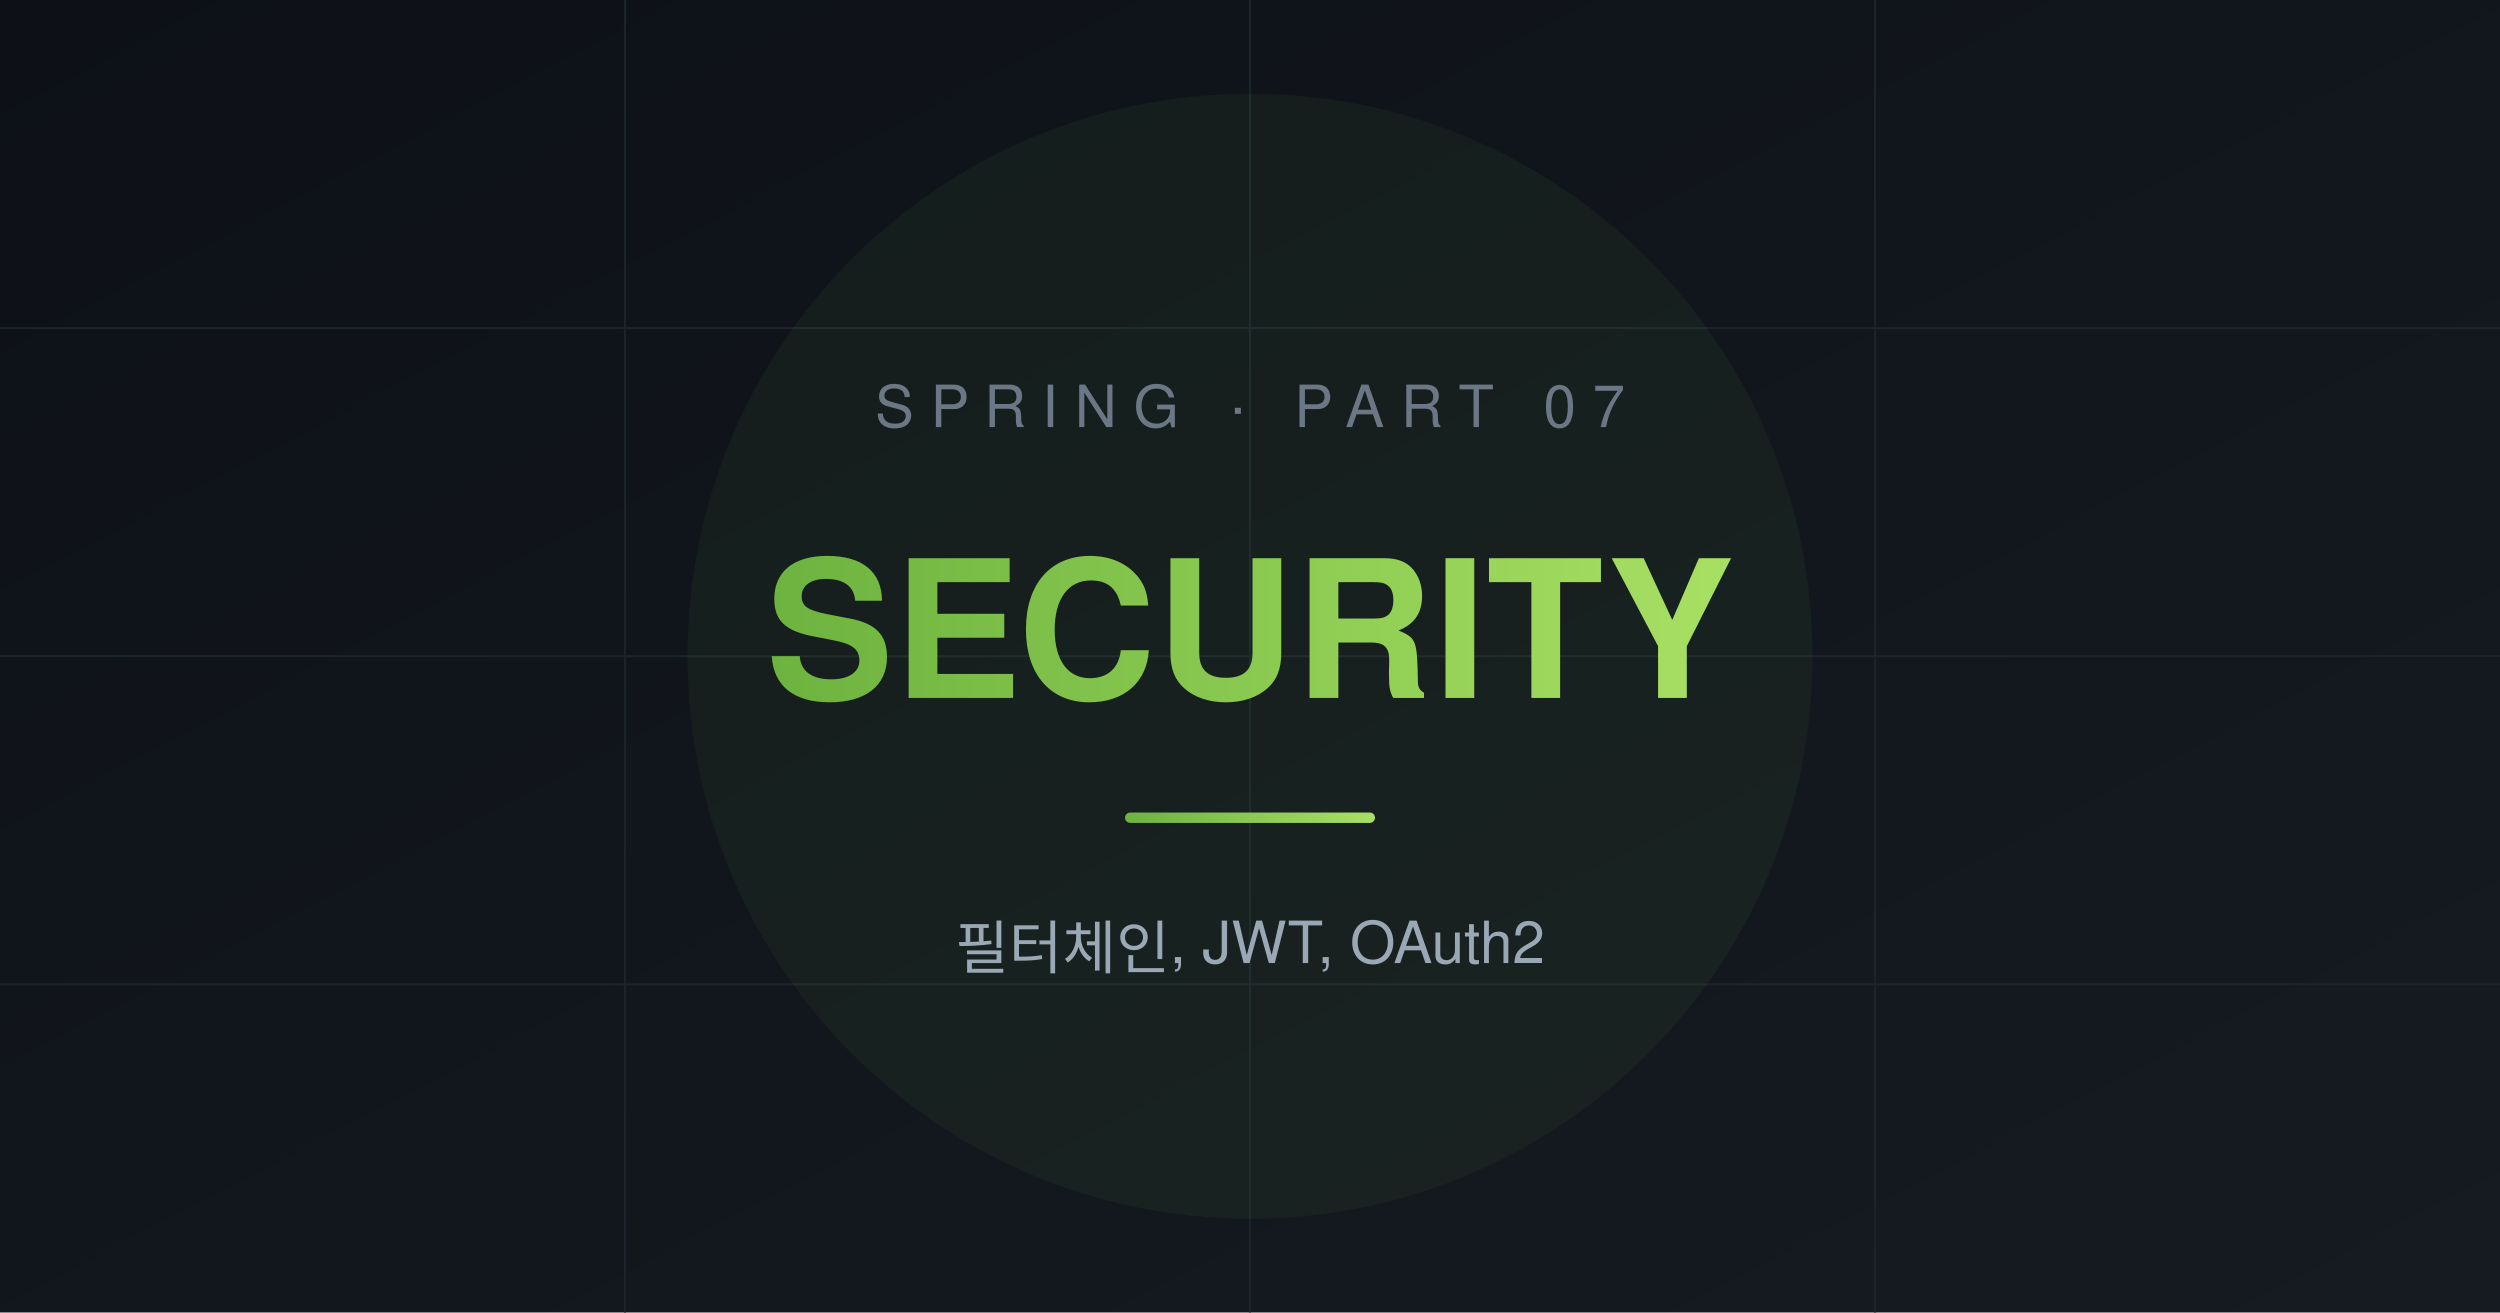
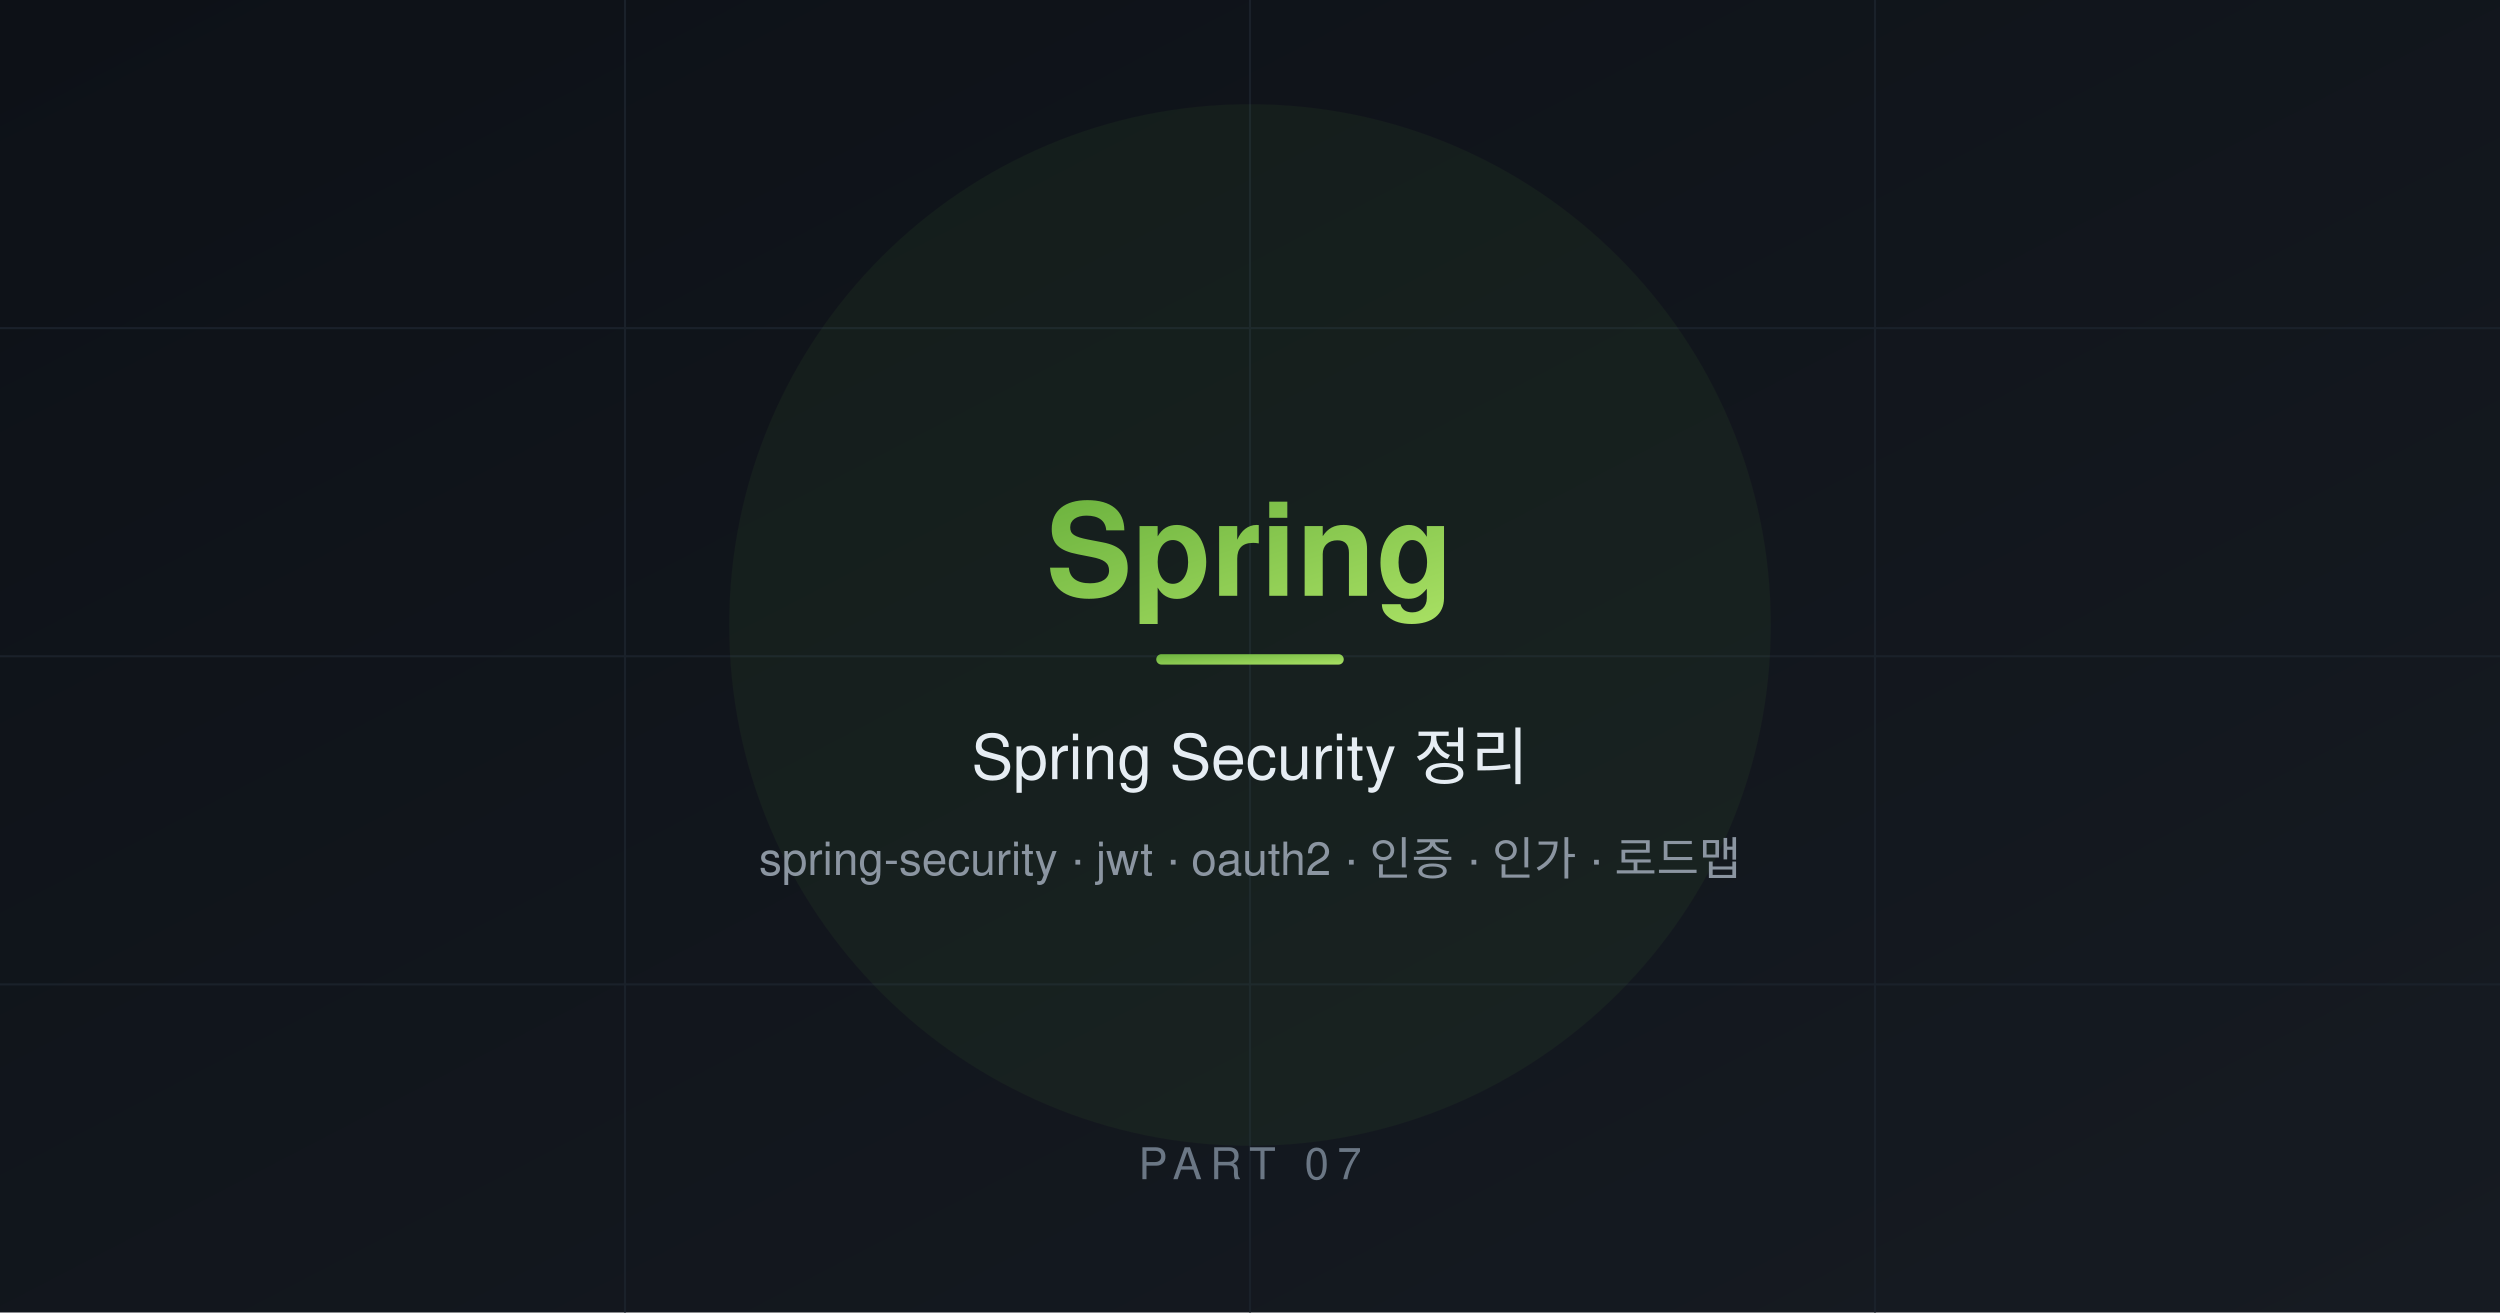
<svg xmlns="http://www.w3.org/2000/svg" viewBox="0 0 1200 630" width="1200" height="630">
  <defs>
    <linearGradient id="bg" x1="0" y1="0" x2="1" y2="1">
      <stop offset="0%" stop-color="#0d1117" />
      <stop offset="100%" stop-color="#161b22" />
    </linearGradient>
-     <linearGradient id="accent" x1="0" y1="0" x2="1" y2="0">
+     <linearGradient id="accent" x1="0" y1="0" x2="1" y2="1">
      <stop offset="0%" stop-color="#6db33f" />
      <stop offset="100%" stop-color="#a8e063" />
    </linearGradient>
  </defs>
  <rect width="1200" height="630" fill="url(#bg)" />
-   <g stroke="#1c232c" stroke-width="1">
+   <g stroke="#1a212a" stroke-width="1">
    <path d="M0 157.5H1200M0 315H1200M0 472.5H1200M300 0V630M600 0V630M900 0V630" />
  </g>
-   <circle cx="600" cy="315" r="270" fill="#6db33f" opacity="0.06" />
-   <text x="600" y="205" text-anchor="middle" font-family="Helvetica, Arial, sans-serif" font-size="28" fill="#6b7785" letter-spacing="8">SPRING · PART 07</text>
-   <text x="600" y="335" text-anchor="middle" font-family="Helvetica, Arial, sans-serif" font-size="92" font-weight="bold" fill="url(#accent)">SECURITY</text>
-   <rect x="540" y="390" width="120" height="5" rx="2.5" fill="url(#accent)" />
-   <text x="600" y="465" text-anchor="middle" font-family="Helvetica, Arial, sans-serif" font-size="28" fill="#9aa7b4">필터체인, JWT, OAuth2</text>
+   <circle cx="600" cy="300" r="250" fill="#6db33f" opacity="0.06" />
+   <text x="600" y="286" text-anchor="middle" font-family="'Helvetica Neue', Helvetica, Arial, 'Apple SD Gothic Neo', 'Malgun Gothic', sans-serif" font-size="62" font-weight="bold" fill="url(#accent)">Spring</text>
+   <rect x="555" y="314" width="90" height="5" rx="2.5" fill="url(#accent)" />
+   <text x="600" y="374" text-anchor="middle" font-family="'Helvetica Neue', Helvetica, Arial, 'Apple SD Gothic Neo', 'Malgun Gothic', sans-serif" font-size="30" fill="#e6edf3">Spring Security 정리</text>
+   <text x="600" y="420" text-anchor="middle" font-family="'Helvetica Neue', Helvetica, Arial, 'Apple SD Gothic Neo', 'Malgun Gothic', sans-serif" font-size="22" fill="#8b95a1">spring-security · jwt · oauth2 · 인증 · 인가 · 로드맵</text>
+   <text x="600" y="566" text-anchor="middle" font-family="'Helvetica Neue', Helvetica, Arial, 'Apple SD Gothic Neo', 'Malgun Gothic', sans-serif" font-size="21" fill="#6b7785" letter-spacing="4">PART 07</text>
</svg>
